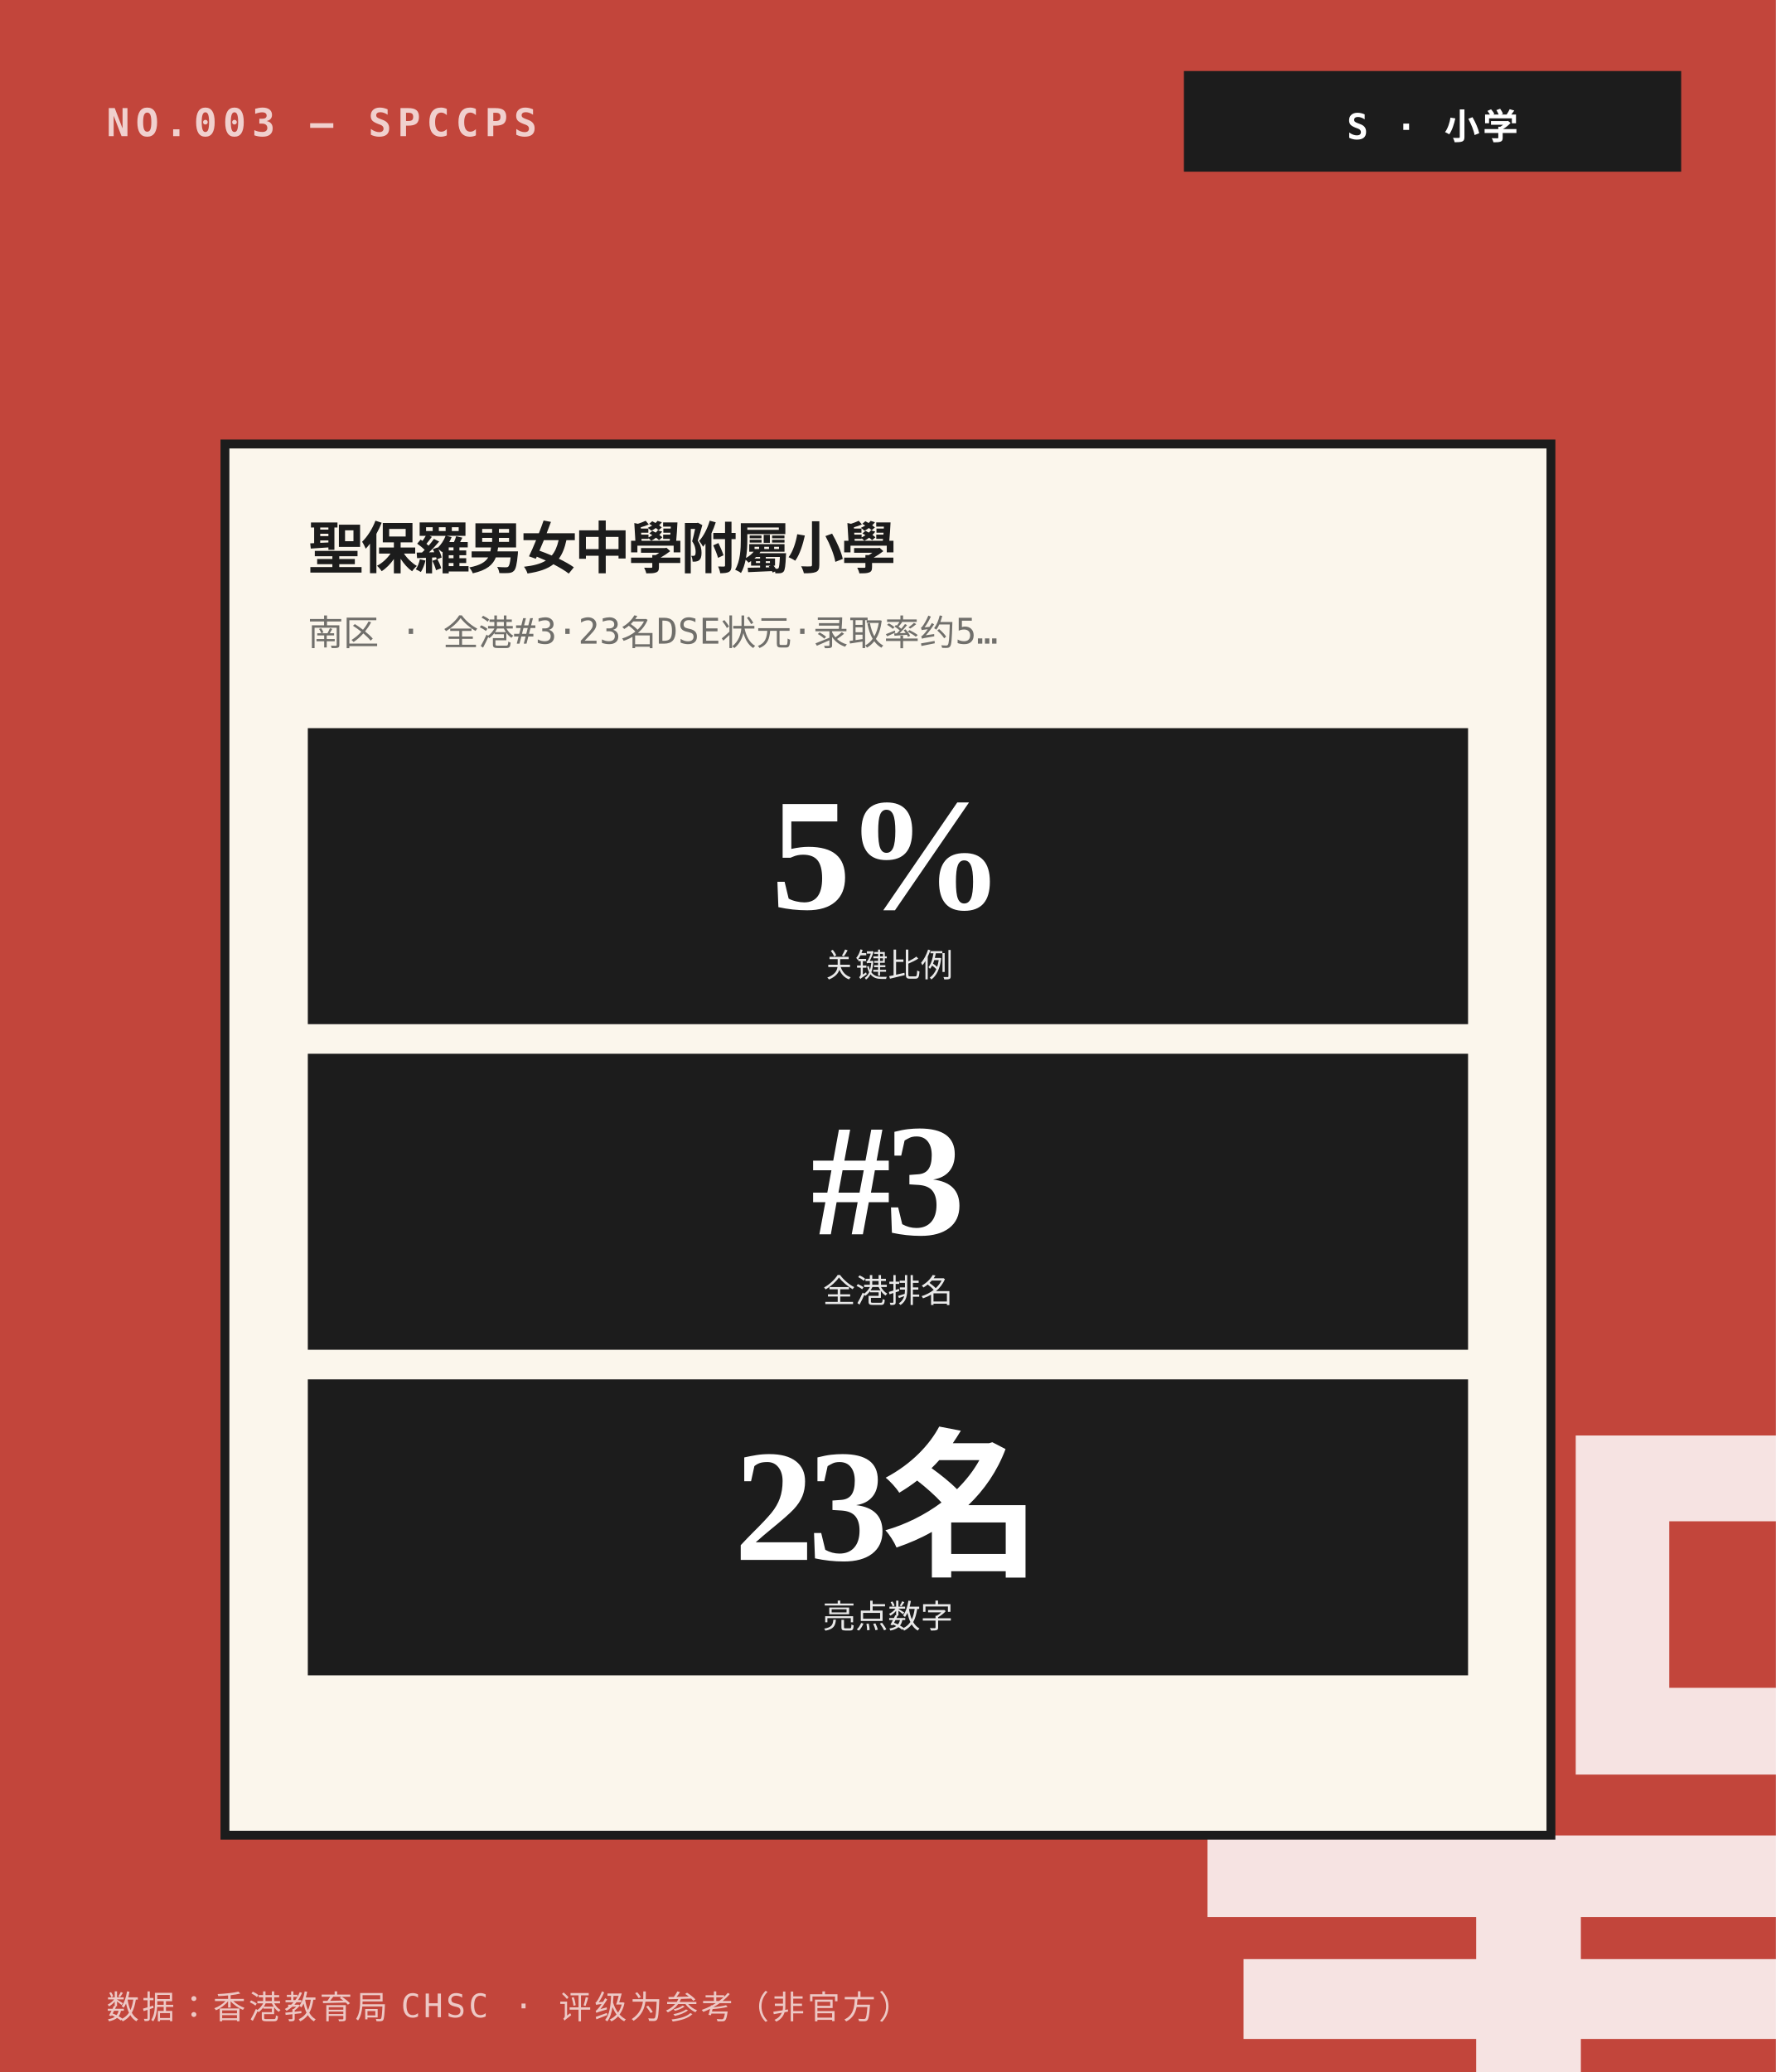
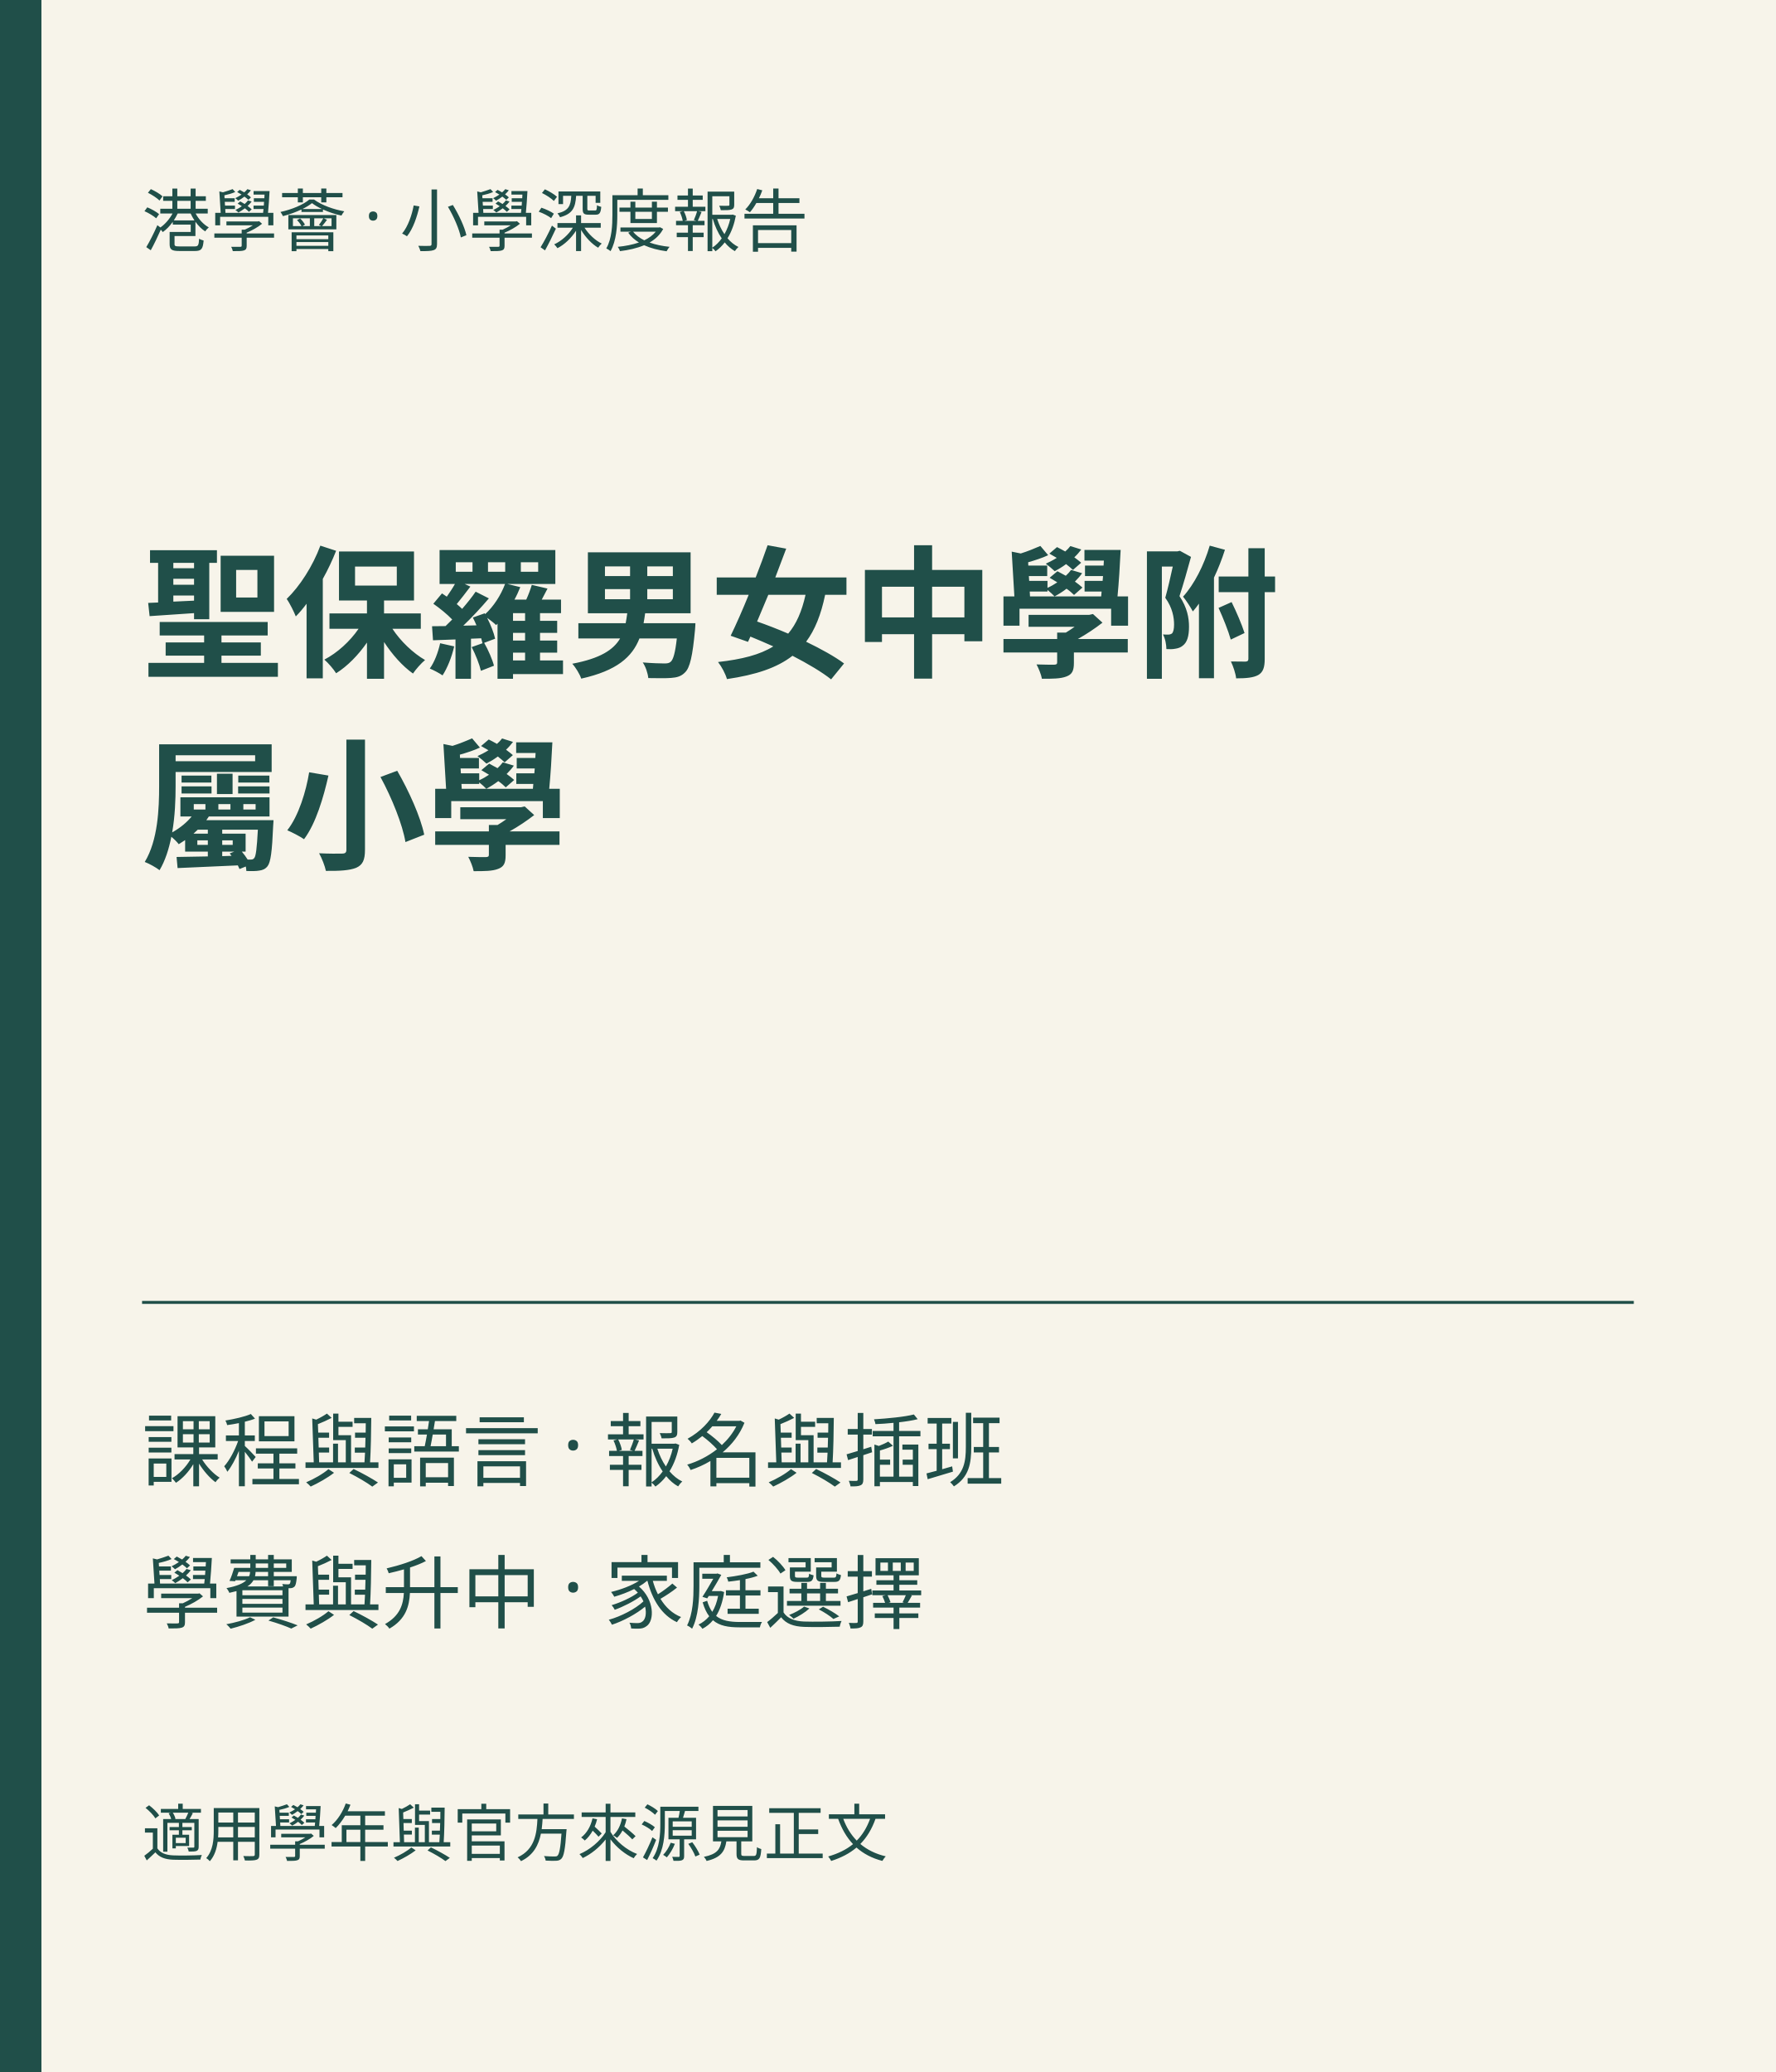
- <svg xmlns="http://www.w3.org/2000/svg" width="600" height="700" viewBox="0 0 600 700">
-   <rect width="600" height="700" fill="#C2453B" />
-   <rect x="400" y="24" width="168" height="34" fill="#1C1C1C" />
-   <text x="484" y="47" text-anchor="middle" font-family="ui-monospace, Menlo, monospace" font-size="12" font-weight="800" fill="#FFFFFF" letter-spacing="1">S · 小学</text>
-   <text x="372" y="710" font-family="Georgia, 'Times New Roman', serif" font-size="290" font-weight="800" fill="rgba(255,255,255,.85)" letter-spacing="-16">聖</text>
-   <text x="36" y="46" font-family="ui-monospace, Menlo, monospace" font-size="13" font-weight="600" fill="rgba(255,255,255,.75)" letter-spacing="2">NO.003 — SPCCPS</text>
-   <rect x="76" y="150" width="448" height="470" fill="#FBF6EC" stroke="#1C1C1C" stroke-width="3" />
-   <text x="104" y="192" font-family="Georgia, 'Times New Roman', serif" font-size="19" font-weight="800" fill="#1C1C1C" letter-spacing="-1">聖保羅男女中學附屬小學</text>
-   <text x="104" y="218" font-family="ui-monospace, Menlo, monospace" font-size="12" fill="rgba(28,28,28,.62)">南区 · 全港#3·23名DSE状元·录取率约5…</text>
-   <rect x="104" y="246" width="392" height="100" fill="#1C1C1C" />
-   <text x="300" y="307" text-anchor="middle" font-family="Georgia, 'Times New Roman', serif" font-size="54" font-weight="800" fill="#FFFFFF" letter-spacing="-2">5%</text>
-   <text x="300" y="330" text-anchor="middle" font-family="ui-monospace, Menlo, monospace" font-size="11" fill="rgba(255,255,255,.9)">关键比例</text>
-   <rect x="104" y="356" width="392" height="100" fill="#1C1C1C" />
-   <text x="300" y="417" text-anchor="middle" font-family="Georgia, 'Times New Roman', serif" font-size="54" font-weight="800" fill="#FFFFFF" letter-spacing="-2">#3</text>
-   <text x="300" y="440" text-anchor="middle" font-family="ui-monospace, Menlo, monospace" font-size="11" fill="rgba(255,255,255,.9)">全港排名</text>
-   <rect x="104" y="466" width="392" height="100" fill="#1C1C1C" />
-   <text x="300" y="527" text-anchor="middle" font-family="Georgia, 'Times New Roman', serif" font-size="54" font-weight="800" fill="#FFFFFF" letter-spacing="-2">23名</text>
-   <text x="300" y="550" text-anchor="middle" font-family="ui-monospace, Menlo, monospace" font-size="11" fill="rgba(255,255,255,.9)">亮点数字</text>
-   <text x="36" y="682" font-family="ui-monospace, Menlo, monospace" font-size="11" fill="rgba(255,255,255,.7)" letter-spacing="1">数据：香港教育局 CHSC · 评级为参考（非官方）</text>
+ <svg xmlns="http://www.w3.org/2000/svg" width="600" height="700">
+   <rect width="600" height="700" fill="#f7f4ea" />
+   <rect width="14" height="700" fill="#204f49" />
+   <g font-family="PingFang TC,sans-serif" fill="#204f49">
+     <text x="48" y="83" font-size="23">港學薈 · 小學深度報告</text>
+     <text x="48" y="225" font-size="48" font-weight="700">聖保羅男女中學附</text>
+     <text x="48" y="290" font-size="48" font-weight="700">屬小學</text>
+     <path d="M48 440H552" stroke="#204f49" />
+     <text x="48" y="500" font-size="27">課程與語言 · 報名與插班</text>
+     <text x="48" y="548" font-size="27">學費與升中 · 家庭選擇</text>
+     <text x="48" y="627" font-size="21">適用學年與官方來源見正文</text>
+   </g>
</svg>
